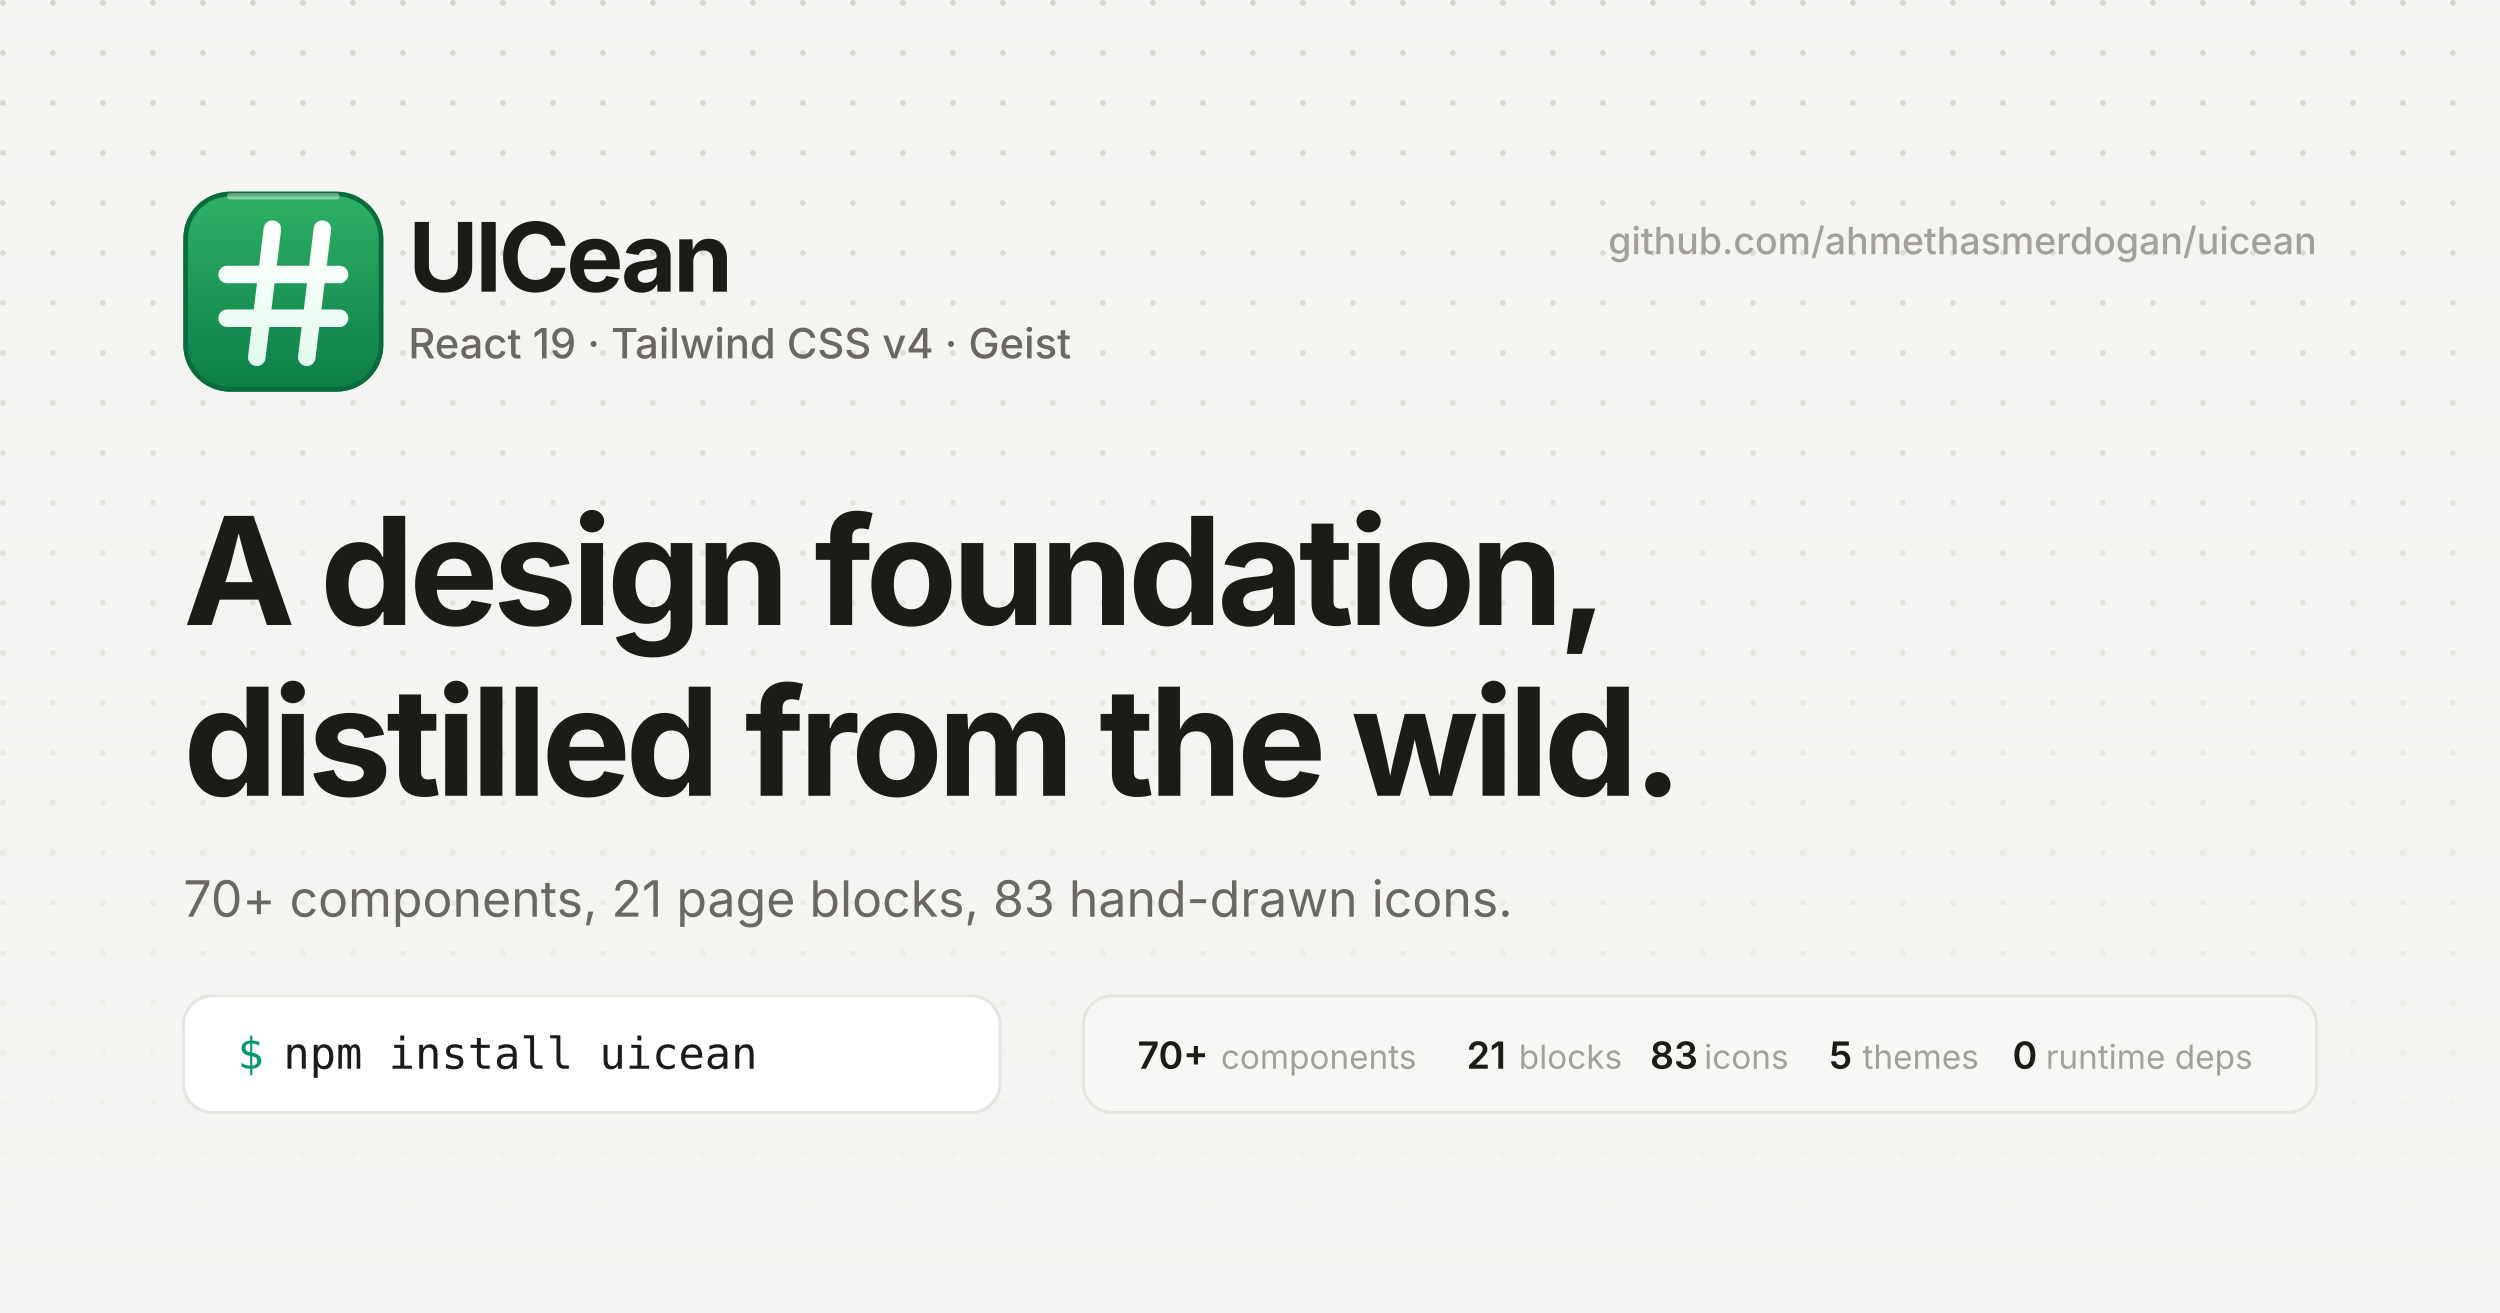
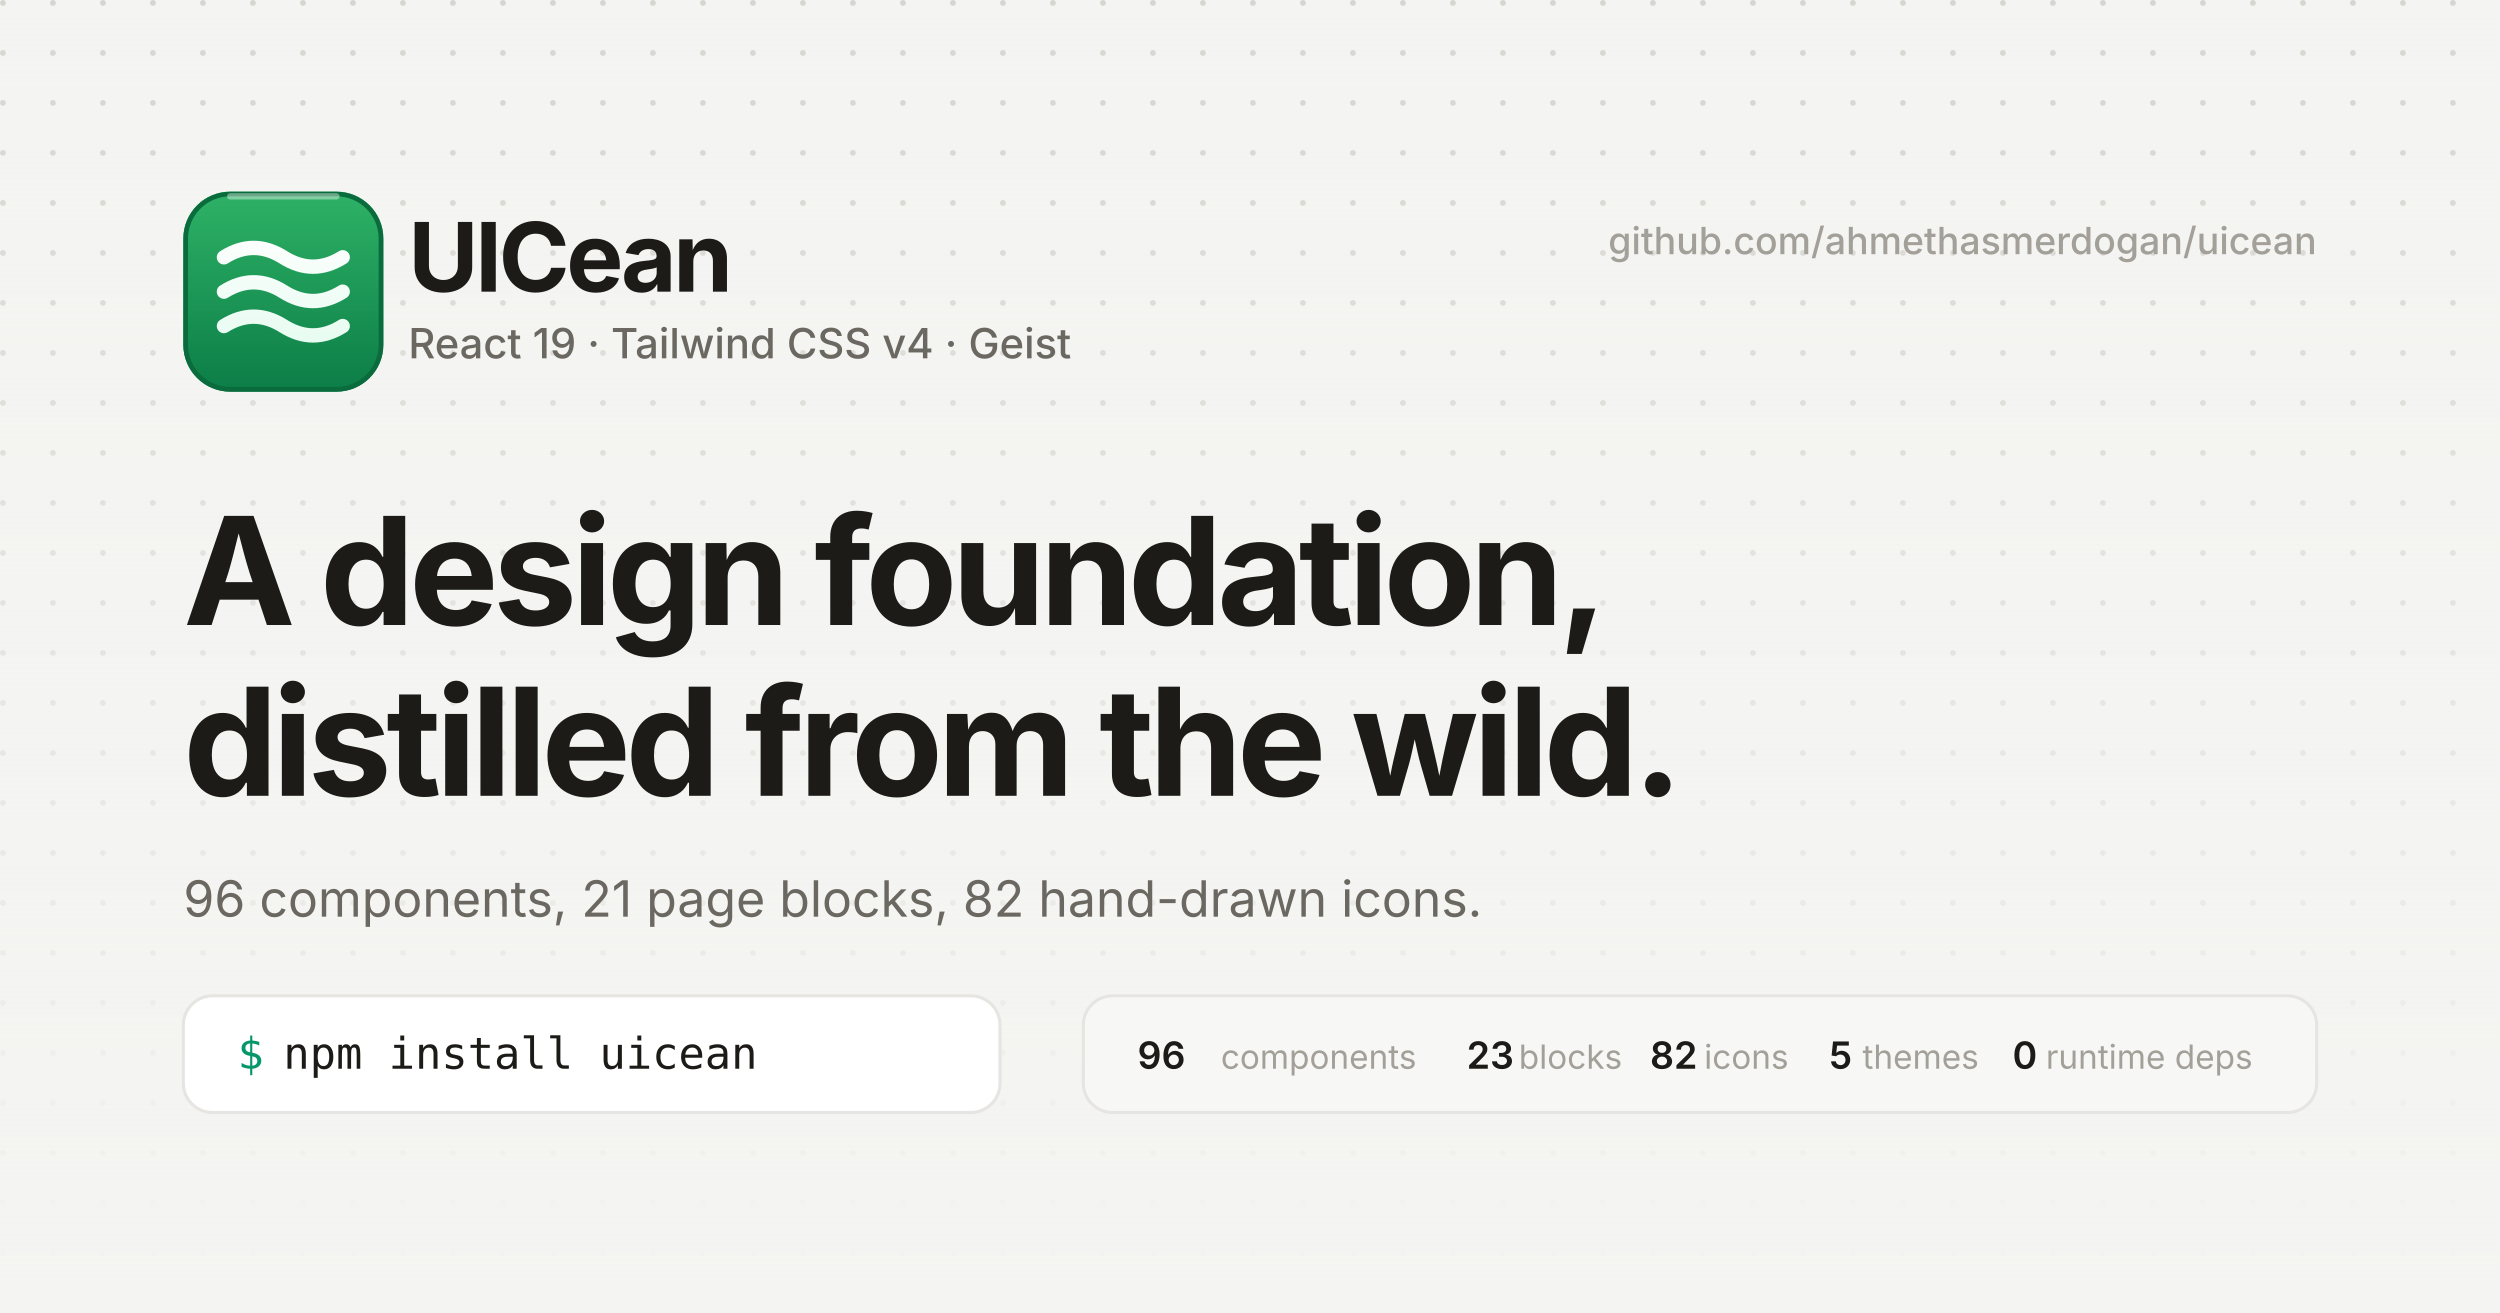
<svg xmlns="http://www.w3.org/2000/svg" width="1200" height="630" viewBox="0 0 1200 630" fill="none" font-family="Geist, Inter, -apple-system, BlinkMacSystemFont, 'Segoe UI', Roboto, sans-serif">
  <defs>
    <linearGradient id="tile" x1="32" y1="0" x2="32" y2="64" gradientUnits="userSpaceOnUse">
      <stop stop-color="#2eb266" />
      <stop offset="1" stop-color="#0c7d47" />
    </linearGradient>
    <linearGradient id="glyph" x1="32" y1="10" x2="32" y2="54" gradientUnits="userSpaceOnUse">
      <stop stop-color="#ffffff" />
      <stop offset="1" stop-color="#e4fbef" />
    </linearGradient>
    <pattern id="dots" width="24" height="24" patternUnits="userSpaceOnUse">
      <circle cx="1.4" cy="1.4" r="1.4" fill="#d6d5d0" />
    </pattern>
    <linearGradient id="fade" x1="0" y1="0" x2="0" y2="630" gradientUnits="userSpaceOnUse">
      <stop stop-color="#f4f4f2" stop-opacity="0" />
      <stop offset="1" stop-color="#f4f4f2" />
    </linearGradient>
  </defs>
  <rect width="1200" height="630" fill="#f4f4f2" />
  <rect width="1200" height="630" fill="url(#dots)" />
  <rect width="1200" height="630" fill="url(#fade)" />
  <g transform="translate(88, 92) scale(1.5)">
    <rect width="64" height="64" rx="15" fill="url(#tile)" />
    <rect x="0.75" y="0.75" width="62.5" height="62.5" rx="14.25" stroke="#0a6b3c" stroke-width="1.5" />
    <path d="M15 1.5H49" stroke="rgba(255,255,255,0.4)" stroke-width="2" stroke-linecap="round" />
-     <g stroke="url(#glyph)" stroke-width="5.6" stroke-linecap="round" stroke-linejoin="round">
-       <path d="M14 26.5H50" />
-       <path d="M14 40.5H50" />
-       <path d="M28.5 12L23.5 53" />
-       <path d="M44.5 12L39.5 53" />
+     <g stroke="url(#glyph)" stroke-width="4.6" stroke-linecap="round" stroke-linejoin="round">
+       <path d="M13 21 Q22.5 15 32 21 T51 21" />
+       <path d="M13 32 Q22.5 26 32 32 T51 32" />
+       <path d="M13 43 Q22.5 37 32 43 T51 43" />
    </g>
  </g>
  <text x="196" y="140" font-size="46" font-weight="700" letter-spacing="-1.6" fill="#1c1b18">UICean</text>
  <text x="196" y="172" font-size="20" font-weight="500" fill="#6b6862">React 19 · Tailwind CSS v4 · Geist</text>
  <text x="88" y="300" font-size="72" font-weight="700" letter-spacing="-2.6" fill="#1c1b18">A design foundation,</text>
  <text x="88" y="382" font-size="72" font-weight="700" letter-spacing="-2.6" fill="#1c1b18">distilled from the wild.</text>
-   <text x="88" y="440" font-size="24" font-weight="400" fill="#6b6862">70+ components, 21 page blocks, 83 hand-drawn icons.</text>
+   <text x="88" y="440" font-size="24" font-weight="400" fill="#6b6862">96 components, 21 page blocks, 82 hand-drawn icons.</text>
  <g transform="translate(88, 478)">
    <rect width="392" height="56" rx="14" fill="#ffffff" stroke="#e6e5e1" stroke-width="1.5" />
    <text x="26" y="35" font-size="21" font-family="'Geist Mono', ui-monospace, SFMono-Regular, Menlo, monospace" fill="#059669">$</text>
    <text x="48" y="35" font-size="21" font-family="'Geist Mono', ui-monospace, SFMono-Regular, Menlo, monospace" fill="#1c1b18">npm install uicean</text>
  </g>
  <g transform="translate(520, 478)">
    <rect width="592" height="56" rx="14" fill="#f7f7f5" stroke="#e6e5e1" stroke-width="1.5" />
-     <text x="26" y="35" font-size="18" font-weight="600" fill="#1c1b18">70+</text>
+     <text x="26" y="35" font-size="18" font-weight="600" fill="#1c1b18">96</text>
    <text x="66" y="35" font-size="16" fill="#a3a099">components</text>
-     <text x="184" y="35" font-size="18" font-weight="600" fill="#1c1b18">21</text>
+     <text x="184" y="35" font-size="18" font-weight="600" fill="#1c1b18">23</text>
    <text x="209" y="35" font-size="16" fill="#a3a099">blocks</text>
-     <text x="272" y="35" font-size="18" font-weight="600" fill="#1c1b18">83</text>
+     <text x="272" y="35" font-size="18" font-weight="600" fill="#1c1b18">82</text>
    <text x="298" y="35" font-size="16" fill="#a3a099">icons</text>
    <text x="358" y="35" font-size="18" font-weight="600" fill="#1c1b18">5</text>
    <text x="374" y="35" font-size="16" fill="#a3a099">themes</text>
    <text x="446" y="35" font-size="18" font-weight="600" fill="#1c1b18">0</text>
    <text x="462" y="35" font-size="16" fill="#a3a099">runtime deps</text>
  </g>
  <text x="1112" y="122" font-size="18" font-weight="500" fill="#a3a099" text-anchor="end">github.com/ahmethasmerdogan/uicean</text>
</svg>
